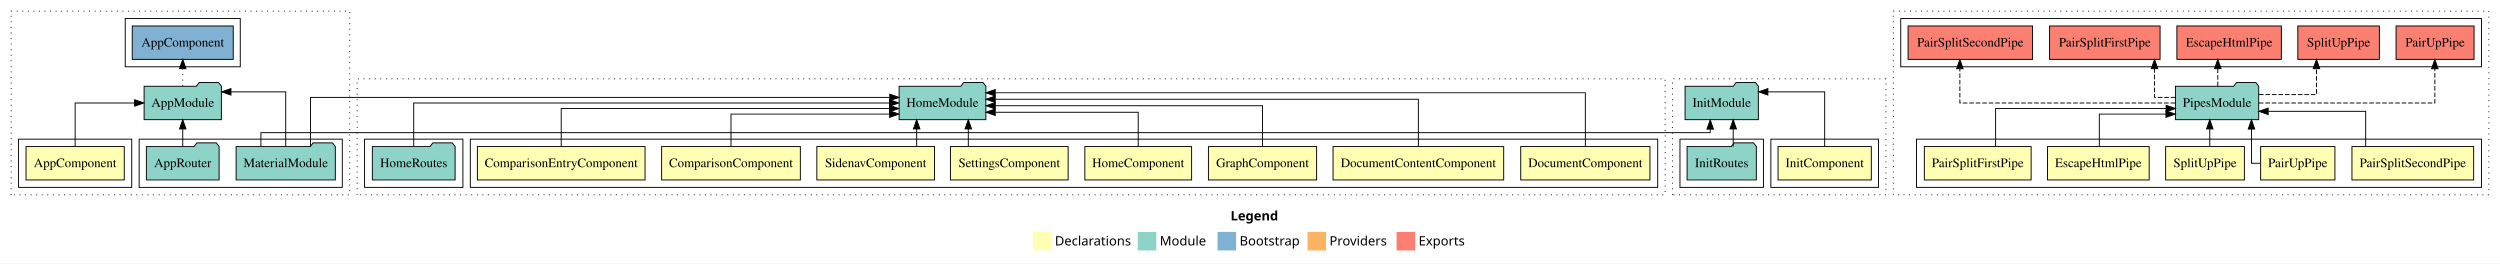
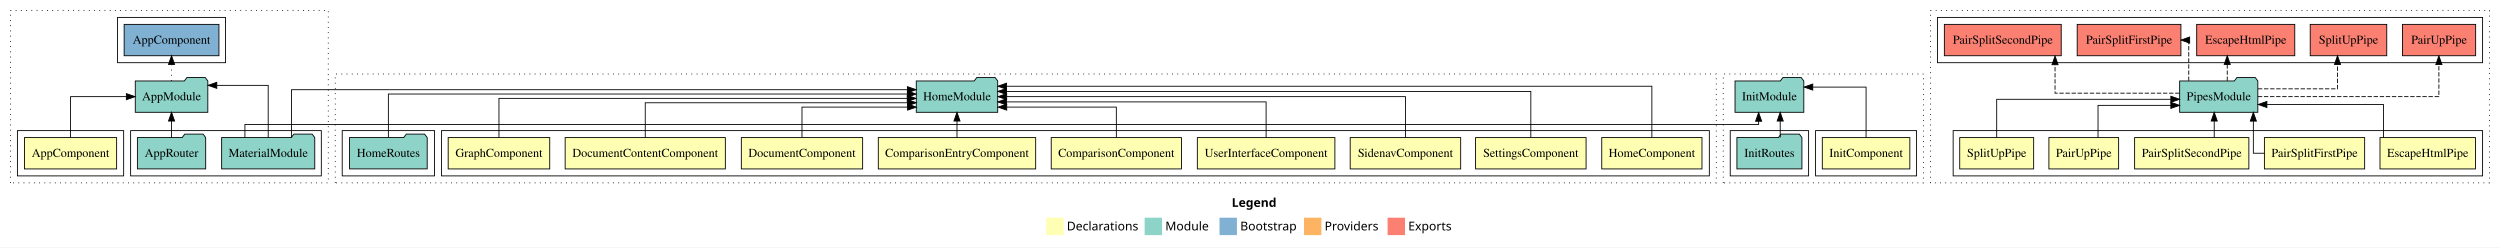
- <svg xmlns="http://www.w3.org/2000/svg" width="2695pt" height="284pt" viewBox="0.00 0.00 2695.00 284.00">
+ <svg xmlns="http://www.w3.org/2000/svg" width="2871pt" height="284pt" viewBox="0.00 0.00 2871.00 284.00">
  <g id="graph0" class="graph" transform="scale(1 1) rotate(0) translate(4 280)">
-     <polygon fill="white" stroke="transparent" points="-4,4 -4,-280 2691,-280 2691,4 -4,4" />
-     <text text-anchor="start" x="1322.51" y="-42.4" font-family="sans-serif" font-weight="bold" font-size="14.00">Legend</text>
-     <polygon fill="#ffffb3" stroke="transparent" points="1109.5,-10 1109.5,-30 1129.5,-30 1129.5,-10 1109.5,-10" />
-     <text text-anchor="start" x="1133.13" y="-15.4" font-family="sans-serif" font-size="14.00">  Declarations</text>
-     <polygon fill="#8dd3c7" stroke="transparent" points="1222.5,-10 1222.5,-30 1242.5,-30 1242.5,-10 1222.5,-10" />
-     <text text-anchor="start" x="1246.23" y="-15.4" font-family="sans-serif" font-size="14.00">  Module</text>
-     <polygon fill="#80b1d3" stroke="transparent" points="1308.5,-10 1308.5,-30 1328.5,-30 1328.5,-10 1308.5,-10" />
-     <text text-anchor="start" x="1332.28" y="-15.4" font-family="sans-serif" font-size="14.00">  Bootstrap</text>
-     <polygon fill="#fdb462" stroke="transparent" points="1405.5,-10 1405.5,-30 1425.5,-30 1425.5,-10 1405.5,-10" />
-     <text text-anchor="start" x="1429.17" y="-15.4" font-family="sans-serif" font-size="14.00">  Providers</text>
-     <polygon fill="#fb8072" stroke="transparent" points="1501.5,-10 1501.5,-30 1521.5,-30 1521.5,-10 1501.5,-10" />
-     <text text-anchor="start" x="1525.23" y="-15.4" font-family="sans-serif" font-size="14.00">  Exports</text>
+     <polygon fill="white" stroke="transparent" points="-4,4 -4,-280 2867,-280 2867,4 -4,4" />
+     <text text-anchor="start" x="1410.51" y="-42.4" font-family="sans-serif" font-weight="bold" font-size="14.00">Legend</text>
+     <polygon fill="#ffffb3" stroke="transparent" points="1197.5,-10 1197.5,-30 1217.5,-30 1217.5,-10 1197.5,-10" />
+     <text text-anchor="start" x="1221.13" y="-15.4" font-family="sans-serif" font-size="14.00">  Declarations</text>
+     <polygon fill="#8dd3c7" stroke="transparent" points="1310.5,-10 1310.5,-30 1330.5,-30 1330.5,-10 1310.5,-10" />
+     <text text-anchor="start" x="1334.23" y="-15.4" font-family="sans-serif" font-size="14.00">  Module</text>
+     <polygon fill="#80b1d3" stroke="transparent" points="1396.5,-10 1396.5,-30 1416.5,-30 1416.5,-10 1396.5,-10" />
+     <text text-anchor="start" x="1420.28" y="-15.4" font-family="sans-serif" font-size="14.00">  Bootstrap</text>
+     <polygon fill="#fdb462" stroke="transparent" points="1493.5,-10 1493.5,-30 1513.5,-30 1513.5,-10 1493.5,-10" />
+     <text text-anchor="start" x="1517.17" y="-15.4" font-family="sans-serif" font-size="14.00">  Providers</text>
+     <polygon fill="#fb8072" stroke="transparent" points="1589.5,-10 1589.5,-30 1609.5,-30 1609.5,-10 1589.5,-10" />
+     <text text-anchor="start" x="1613.23" y="-15.4" font-family="sans-serif" font-size="14.00">  Exports</text>
    <g id="clust1" class="cluster">
      <polygon fill="none" stroke="black" stroke-dasharray="1,5" points="8,-70 8,-268 373,-268 373,-70 8,-70" />
    </g>
    <g id="clust2" class="cluster">
      <polygon fill="none" stroke="black" points="16,-78 16,-130 138,-130 138,-78 16,-78" />
    </g>
    <g id="clust4" class="cluster">
      <polygon fill="none" stroke="black" points="146,-78 146,-130 365,-130 365,-78 146,-78" />
    </g>
    <g id="clust6" class="cluster">
      <polygon fill="none" stroke="black" points="131,-208 131,-260 255,-260 255,-208 131,-208" />
    </g>
    <g id="clust14" class="cluster">
-       <polygon fill="none" stroke="black" stroke-dasharray="1,5" points="381,-70 381,-195 1791,-195 1791,-70 381,-70" />
+       <polygon fill="none" stroke="black" stroke-dasharray="1,5" points="381,-70 381,-195 1967,-195 1967,-70 381,-70" />
    </g>
    <g id="clust15" class="cluster">
-       <polygon fill="none" stroke="black" points="503,-78 503,-130 1783,-130 1783,-78 503,-78" />
-     </g>
-     <g id="clust24" class="cluster">
+       <polygon fill="none" stroke="black" points="503,-78 503,-130 1959,-130 1959,-78 503,-78" />
+     </g>
+     <g id="clust25" class="cluster">
      <polygon fill="none" stroke="black" points="389,-78 389,-130 495,-130 495,-78 389,-78" />
    </g>
-     <g id="clust34" class="cluster">
-       <polygon fill="none" stroke="black" stroke-dasharray="1,5" points="1799,-70 1799,-195 2029,-195 2029,-70 1799,-70" />
-     </g>
    <g id="clust35" class="cluster">
-       <polygon fill="none" stroke="black" points="1905,-78 1905,-130 2021,-130 2021,-78 1905,-78" />
-     </g>
-     <g id="clust37" class="cluster">
-       <polygon fill="none" stroke="black" points="1807,-78 1807,-130 1897,-130 1897,-78 1807,-78" />
-     </g>
-     <g id="clust53" class="cluster">
-       <polygon fill="none" stroke="black" stroke-dasharray="1,5" points="2037,-70 2037,-268 2679,-268 2679,-70 2037,-70" />
+       <polygon fill="none" stroke="black" stroke-dasharray="1,5" points="1975,-70 1975,-195 2205,-195 2205,-70 1975,-70" />
+     </g>
+     <g id="clust36" class="cluster">
+       <polygon fill="none" stroke="black" points="2081,-78 2081,-130 2197,-130 2197,-78 2081,-78" />
+     </g>
+     <g id="clust38" class="cluster">
+       <polygon fill="none" stroke="black" points="1983,-78 1983,-130 2073,-130 2073,-78 1983,-78" />
    </g>
    <g id="clust54" class="cluster">
-       <polygon fill="none" stroke="black" points="2062,-78 2062,-130 2671,-130 2671,-78 2062,-78" />
-     </g>
-     <g id="clust61" class="cluster">
-       <polygon fill="none" stroke="black" points="2045,-208 2045,-260 2671,-260 2671,-208 2045,-208" />
+       <polygon fill="none" stroke="black" stroke-dasharray="1,5" points="2213,-70 2213,-268 2855,-268 2855,-70 2213,-70" />
+     </g>
+     <g id="clust55" class="cluster">
+       <polygon fill="none" stroke="black" points="2239,-78 2239,-130 2847,-130 2847,-78 2239,-78" />
+     </g>
+     <g id="clust62" class="cluster">
+       <polygon fill="none" stroke="black" points="2221,-208 2221,-260 2847,-260 2847,-208 2221,-208" />
    </g>
    <g id="node1" class="node">
      <polygon fill="#ffffb3" stroke="black" points="129.94,-122 24.06,-122 24.06,-86 129.94,-86 129.94,-122" />
      <text text-anchor="middle" x="77" y="-99.8" font-family="Times,serif" font-size="14.00">AppComponent</text>
    </g>
    <g id="node2" class="node">
      <polygon fill="#8dd3c7" stroke="black" points="234.66,-187 231.66,-191 210.66,-191 207.66,-187 151.34,-187 151.34,-151 234.66,-151 234.66,-187" />
      <text text-anchor="middle" x="193" y="-164.8" font-family="Times,serif" font-size="14.00">AppModule</text>
    </g>
    <g id="edge1" class="edge">
      <path fill="none" stroke="black" d="M77,-122.11C77,-141.34 77,-169 77,-169 77,-169 141.12,-169 141.12,-169" />
      <polygon fill="black" stroke="black" points="141.12,-172.5 151.12,-169 141.12,-165.5 141.12,-172.5" />
    </g>
    <g id="node5" class="node">
      <polygon fill="#80b1d3" stroke="black" points="247.44,-252 138.56,-252 138.56,-216 247.44,-216 247.44,-252" />
      <text text-anchor="middle" x="193" y="-229.8" font-family="Times,serif" font-size="14.00">AppComponent </text>
    </g>
    <g id="edge4" class="edge">
      <path fill="none" stroke="black" stroke-dasharray="1,5" d="M193,-187.11C193,-187.11 193,-205.99 193,-205.99" />
      <polygon fill="black" stroke="black" points="189.5,-205.99 193,-215.99 196.5,-205.99 189.5,-205.99" />
    </g>
    <g id="node3" class="node">
      <polygon fill="#8dd3c7" stroke="black" points="232.21,-122 229.21,-126 208.21,-126 205.21,-122 153.79,-122 153.79,-86 232.21,-86 232.21,-122" />
      <text text-anchor="middle" x="193" y="-99.8" font-family="Times,serif" font-size="14.00">AppRouter</text>
    </g>
    <g id="edge2" class="edge">
      <path fill="none" stroke="black" d="M193,-122.11C193,-122.11 193,-140.99 193,-140.99" />
      <polygon fill="black" stroke="black" points="189.5,-140.99 193,-150.99 196.5,-140.99 189.5,-140.99" />
    </g>
    <g id="node4" class="node">
      <polygon fill="#8dd3c7" stroke="black" points="357.47,-122 354.47,-126 333.47,-126 330.47,-122 250.53,-122 250.53,-86 357.47,-86 357.47,-122" />
      <text text-anchor="middle" x="304" y="-99.8" font-family="Times,serif" font-size="14.00">MaterialModule</text>
    </g>
    <g id="edge3" class="edge">
-       <path fill="none" stroke="black" d="M304,-122.25C304,-145.02 304,-181 304,-181 304,-181 244.96,-181 244.96,-181" />
-       <polygon fill="black" stroke="black" points="244.96,-177.5 234.96,-181 244.96,-184.5 244.96,-177.5" />
+       <path fill="none" stroke="black" d="M304,-122.09C304,-145.13 304,-182 304,-182 304,-182 244.96,-182 244.96,-182" />
+       <polygon fill="black" stroke="black" points="244.96,-178.5 234.96,-182 244.96,-185.5 244.96,-178.5" />
+     </g>
+     <g id="node15" class="node">
+       <polygon fill="#8dd3c7" stroke="black" points="1141.76,-187 1138.76,-191 1117.76,-191 1114.76,-187 1048.24,-187 1048.24,-151 1141.76,-151 1141.76,-187" />
+       <text text-anchor="middle" x="1095" y="-164.8" font-family="Times,serif" font-size="14.00">HomeModule</text>
+     </g>
+     <g id="edge15" class="edge">
+       <path fill="none" stroke="black" d="M330.74,-122.04C330.74,-143.66 330.74,-177 330.74,-177 330.74,-177 1038.06,-177 1038.06,-177" />
+       <polygon fill="black" stroke="black" points="1038.06,-180.5 1048.06,-177 1038.06,-173.5 1038.06,-180.5" />
+     </g>
+     <g id="node18" class="node">
+       <polygon fill="#8dd3c7" stroke="black" points="2067.49,-187 2064.49,-191 2043.49,-191 2040.49,-187 1988.51,-187 1988.51,-151 2067.49,-151 2067.49,-187" />
+       <text text-anchor="middle" x="2028" y="-164.8" font-family="Times,serif" font-size="14.00">InitModule</text>
+     </g>
+     <g id="edge18" class="edge">
+       <path fill="none" stroke="black" d="M277.26,-122.04C277.26,-129.75 277.26,-137 277.26,-137 277.26,-137 2015.61,-137 2015.61,-137 2015.61,-137 2015.61,-140.76 2015.61,-140.76" />
+       <polygon fill="black" stroke="black" points="2012.11,-140.76 2015.61,-150.76 2019.11,-140.76 2012.11,-140.76" />
+     </g>
+     <g id="node6" class="node">
+       <polygon fill="#ffffb3" stroke="black" points="1352.77,-122 1203.23,-122 1203.23,-86 1352.77,-86 1352.77,-122" />
+       <text text-anchor="middle" x="1278" y="-99.8" font-family="Times,serif" font-size="14.00">ComparisonComponent</text>
+     </g>
+     <g id="edge5" class="edge">
+       <path fill="none" stroke="black" d="M1278,-122.24C1278,-137.57 1278,-157 1278,-157 1278,-157 1152.13,-157 1152.13,-157" />
+       <polygon fill="black" stroke="black" points="1152.13,-153.5 1142.13,-157 1152.13,-160.5 1152.13,-153.5" />
+     </g>
+     <g id="node7" class="node">
+       <polygon fill="#ffffb3" stroke="black" points="1185.37,-122 1004.63,-122 1004.63,-86 1185.37,-86 1185.37,-122" />
+       <text text-anchor="middle" x="1095" y="-99.8" font-family="Times,serif" font-size="14.00">ComparisonEntryComponent</text>
+     </g>
+     <g id="edge6" class="edge">
+       <path fill="none" stroke="black" d="M1095,-122.11C1095,-122.11 1095,-140.99 1095,-140.99" />
+       <polygon fill="black" stroke="black" points="1091.5,-140.99 1095,-150.99 1098.5,-140.99 1091.5,-140.99" />
+     </g>
+     <g id="node8" class="node">
+       <polygon fill="#ffffb3" stroke="black" points="986.65,-122 847.35,-122 847.35,-86 986.65,-86 986.65,-122" />
+       <text text-anchor="middle" x="917" y="-99.8" font-family="Times,serif" font-size="14.00">DocumentComponent</text>
+     </g>
+     <g id="edge7" class="edge">
+       <path fill="none" stroke="black" d="M917,-122.24C917,-137.57 917,-157 917,-157 917,-157 1038.23,-157 1038.23,-157" />
+       <polygon fill="black" stroke="black" points="1038.23,-160.5 1048.23,-157 1038.23,-153.5 1038.23,-160.5" />
+     </g>
+     <g id="node9" class="node">
+       <polygon fill="#ffffb3" stroke="black" points="828.98,-122 645.02,-122 645.02,-86 828.98,-86 828.98,-122" />
+       <text text-anchor="middle" x="737" y="-99.8" font-family="Times,serif" font-size="14.00">DocumentContentComponent</text>
+     </g>
+     <g id="edge8" class="edge">
+       <path fill="none" stroke="black" d="M737,-122.03C737,-139.06 737,-162 737,-162 737,-162 1038.2,-162 1038.2,-162" />
+       <polygon fill="black" stroke="black" points="1038.2,-165.5 1048.2,-162 1038.2,-158.5 1038.2,-165.5" />
+     </g>
+     <g id="node10" class="node">
+       <polygon fill="#ffffb3" stroke="black" points="627.31,-122 510.69,-122 510.69,-86 627.31,-86 627.31,-122" />
+       <text text-anchor="middle" x="569" y="-99.8" font-family="Times,serif" font-size="14.00">GraphComponent</text>
+     </g>
+     <g id="edge9" class="edge">
+       <path fill="none" stroke="black" d="M569,-122.22C569,-140.83 569,-167 569,-167 569,-167 1037.86,-167 1037.86,-167" />
+       <polygon fill="black" stroke="black" points="1037.86,-170.5 1047.86,-167 1037.86,-163.5 1037.86,-170.5" />
+     </g>
+     <g id="node11" class="node">
+       <polygon fill="#ffffb3" stroke="black" points="1950.55,-122 1835.45,-122 1835.45,-86 1950.55,-86 1950.55,-122" />
+       <text text-anchor="middle" x="1893" y="-99.8" font-family="Times,serif" font-size="14.00">HomeComponent</text>
+     </g>
+     <g id="edge10" class="edge">
+       <path fill="none" stroke="black" d="M1893,-122.25C1893,-145.02 1893,-181 1893,-181 1893,-181 1151.94,-181 1151.94,-181" />
+       <polygon fill="black" stroke="black" points="1151.94,-177.5 1141.94,-181 1151.94,-184.5 1151.94,-177.5" />
+     </g>
+     <g id="node12" class="node">
+       <polygon fill="#ffffb3" stroke="black" points="1817.45,-122 1690.55,-122 1690.55,-86 1817.45,-86 1817.45,-122" />
+       <text text-anchor="middle" x="1754" y="-99.8" font-family="Times,serif" font-size="14.00">SettingsComponent</text>
+     </g>
+     <g id="edge11" class="edge">
+       <path fill="none" stroke="black" d="M1754,-122.28C1754,-143.32 1754,-175 1754,-175 1754,-175 1151.87,-175 1151.87,-175" />
+       <polygon fill="black" stroke="black" points="1151.87,-171.5 1141.87,-175 1151.87,-178.5 1151.87,-171.5" />
+     </g>
+     <g id="node13" class="node">
+       <polygon fill="#ffffb3" stroke="black" points="1673.44,-122 1546.56,-122 1546.56,-86 1673.44,-86 1673.44,-122" />
+       <text text-anchor="middle" x="1610" y="-99.8" font-family="Times,serif" font-size="14.00">SidenavComponent</text>
+     </g>
+     <g id="edge12" class="edge">
+       <path fill="none" stroke="black" d="M1610,-122.11C1610,-141.34 1610,-169 1610,-169 1610,-169 1152.07,-169 1152.07,-169" />
+       <polygon fill="black" stroke="black" points="1152.07,-165.5 1142.07,-169 1152.07,-172.5 1152.07,-165.5" />
    </g>
    <g id="node14" class="node">
-       <polygon fill="#8dd3c7" stroke="black" points="1058.76,-187 1055.76,-191 1034.76,-191 1031.76,-187 965.24,-187 965.24,-151 1058.76,-151 1058.76,-187" />
-       <text text-anchor="middle" x="1012" y="-164.8" font-family="Times,serif" font-size="14.00">HomeModule</text>
-     </g>
-     <g id="edge14" class="edge">
-       <path fill="none" stroke="black" d="M330.74,-122.28C330.74,-143.32 330.74,-175 330.74,-175 330.74,-175 955.17,-175 955.17,-175" />
-       <polygon fill="black" stroke="black" points="955.17,-178.5 965.17,-175 955.17,-171.5 955.17,-178.5" />
-     </g>
-     <g id="node17" class="node">
-       <polygon fill="#8dd3c7" stroke="black" points="1891.49,-187 1888.49,-191 1867.49,-191 1864.49,-187 1812.51,-187 1812.51,-151 1891.49,-151 1891.49,-187" />
-       <text text-anchor="middle" x="1852" y="-164.8" font-family="Times,serif" font-size="14.00">InitModule</text>
-     </g>
-     <g id="edge17" class="edge">
-       <path fill="none" stroke="black" d="M277.26,-122.04C277.26,-129.75 277.26,-137 277.26,-137 277.26,-137 1839.61,-137 1839.61,-137 1839.61,-137 1839.61,-140.76 1839.61,-140.76" />
-       <polygon fill="black" stroke="black" points="1836.11,-140.76 1839.61,-150.76 1843.11,-140.76 1836.11,-140.76" />
-     </g>
-     <g id="node6" class="node">
-       <polygon fill="#ffffb3" stroke="black" points="858.77,-122 709.23,-122 709.23,-86 858.77,-86 858.77,-122" />
-       <text text-anchor="middle" x="784" y="-99.8" font-family="Times,serif" font-size="14.00">ComparisonComponent</text>
-     </g>
-     <g id="edge5" class="edge">
-       <path fill="none" stroke="black" d="M784,-122.24C784,-137.57 784,-157 784,-157 784,-157 955.03,-157 955.03,-157" />
-       <polygon fill="black" stroke="black" points="955.03,-160.5 965.03,-157 955.03,-153.5 955.03,-160.5" />
-     </g>
-     <g id="node7" class="node">
-       <polygon fill="#ffffb3" stroke="black" points="691.37,-122 510.63,-122 510.63,-86 691.37,-86 691.37,-122" />
-       <text text-anchor="middle" x="601" y="-99.8" font-family="Times,serif" font-size="14.00">ComparisonEntryComponent</text>
-     </g>
-     <g id="edge6" class="edge">
-       <path fill="none" stroke="black" d="M601,-122.02C601,-139.37 601,-163 601,-163 601,-163 954.85,-163 954.85,-163" />
-       <polygon fill="black" stroke="black" points="954.85,-166.5 964.85,-163 954.85,-159.5 954.85,-166.5" />
-     </g>
-     <g id="node8" class="node">
-       <polygon fill="#ffffb3" stroke="black" points="1774.65,-122 1635.35,-122 1635.35,-86 1774.65,-86 1774.65,-122" />
-       <text text-anchor="middle" x="1705" y="-99.8" font-family="Times,serif" font-size="14.00">DocumentComponent</text>
-     </g>
-     <g id="edge7" class="edge">
-       <path fill="none" stroke="black" d="M1705,-122.01C1705,-144.49 1705,-180 1705,-180 1705,-180 1068.82,-180 1068.82,-180" />
-       <polygon fill="black" stroke="black" points="1068.82,-176.5 1058.82,-180 1068.82,-183.5 1068.82,-176.5" />
-     </g>
-     <g id="node9" class="node">
-       <polygon fill="#ffffb3" stroke="black" points="1616.98,-122 1433.02,-122 1433.02,-86 1616.98,-86 1616.98,-122" />
-       <text text-anchor="middle" x="1525" y="-99.8" font-family="Times,serif" font-size="14.00">DocumentContentComponent</text>
-     </g>
-     <g id="edge8" class="edge">
-       <path fill="none" stroke="black" d="M1525,-122.13C1525,-142.57 1525,-173 1525,-173 1525,-173 1068.89,-173 1068.89,-173" />
-       <polygon fill="black" stroke="black" points="1068.89,-169.5 1058.89,-173 1068.89,-176.5 1068.89,-169.5" />
-     </g>
-     <g id="node10" class="node">
-       <polygon fill="#ffffb3" stroke="black" points="1415.31,-122 1298.69,-122 1298.69,-86 1415.31,-86 1415.31,-122" />
-       <text text-anchor="middle" x="1357" y="-99.8" font-family="Times,serif" font-size="14.00">GraphComponent</text>
-     </g>
-     <g id="edge9" class="edge">
-       <path fill="none" stroke="black" d="M1357,-122.27C1357,-140.56 1357,-166 1357,-166 1357,-166 1068.89,-166 1068.89,-166" />
-       <polygon fill="black" stroke="black" points="1068.89,-162.5 1058.89,-166 1068.89,-169.5 1068.89,-162.5" />
-     </g>
-     <g id="node11" class="node">
-       <polygon fill="#ffffb3" stroke="black" points="1280.55,-122 1165.45,-122 1165.45,-86 1280.55,-86 1280.55,-122" />
-       <text text-anchor="middle" x="1223" y="-99.8" font-family="Times,serif" font-size="14.00">HomeComponent</text>
-     </g>
-     <g id="edge10" class="edge">
-       <path fill="none" stroke="black" d="M1223,-122.01C1223,-138.05 1223,-159 1223,-159 1223,-159 1068.83,-159 1068.83,-159" />
-       <polygon fill="black" stroke="black" points="1068.83,-155.5 1058.83,-159 1068.83,-162.5 1068.83,-155.5" />
-     </g>
-     <g id="node12" class="node">
-       <polygon fill="#ffffb3" stroke="black" points="1147.45,-122 1020.55,-122 1020.55,-86 1147.45,-86 1147.45,-122" />
-       <text text-anchor="middle" x="1084" y="-99.8" font-family="Times,serif" font-size="14.00">SettingsComponent</text>
-     </g>
-     <g id="edge11" class="edge">
-       <path fill="none" stroke="black" d="M1039.83,-122.11C1039.83,-122.11 1039.83,-140.99 1039.83,-140.99" />
-       <polygon fill="black" stroke="black" points="1036.33,-140.99 1039.83,-150.99 1043.33,-140.99 1036.33,-140.99" />
-     </g>
-     <g id="node13" class="node">
-       <polygon fill="#ffffb3" stroke="black" points="1003.44,-122 876.56,-122 876.56,-86 1003.44,-86 1003.44,-122" />
-       <text text-anchor="middle" x="940" y="-99.8" font-family="Times,serif" font-size="14.00">SidenavComponent</text>
-     </g>
-     <g id="edge12" class="edge">
-       <path fill="none" stroke="black" d="M984.17,-122.11C984.17,-122.11 984.17,-140.99 984.17,-140.99" />
-       <polygon fill="black" stroke="black" points="980.67,-140.99 984.17,-150.99 987.67,-140.99 980.67,-140.99" />
-     </g>
-     <g id="node15" class="node">
+       <polygon fill="#ffffb3" stroke="black" points="1528.99,-122 1371.01,-122 1371.01,-86 1528.99,-86 1528.99,-122" />
+       <text text-anchor="middle" x="1450" y="-99.8" font-family="Times,serif" font-size="14.00">UserInterfaceComponent</text>
+     </g>
+     <g id="edge13" class="edge">
+       <path fill="none" stroke="black" d="M1450,-122.02C1450,-139.37 1450,-163 1450,-163 1450,-163 1151.78,-163 1151.78,-163" />
+       <polygon fill="black" stroke="black" points="1151.78,-159.5 1141.78,-163 1151.78,-166.5 1151.78,-159.5" />
+     </g>
+     <g id="node16" class="node">
      <polygon fill="#8dd3c7" stroke="black" points="486.6,-122 483.6,-126 462.6,-126 459.6,-122 397.4,-122 397.4,-86 486.6,-86 486.6,-122" />
      <text text-anchor="middle" x="442" y="-99.8" font-family="Times,serif" font-size="14.00">HomeRoutes</text>
    </g>
-     <g id="edge13" class="edge">
-       <path fill="none" stroke="black" d="M442,-122.11C442,-141.34 442,-169 442,-169 442,-169 954.87,-169 954.87,-169" />
-       <polygon fill="black" stroke="black" points="954.87,-172.5 964.87,-169 954.87,-165.5 954.87,-172.5" />
-     </g>
-     <g id="node16" class="node">
-       <polygon fill="#ffffb3" stroke="black" points="2013.27,-122 1912.73,-122 1912.73,-86 2013.27,-86 2013.27,-122" />
-       <text text-anchor="middle" x="1963" y="-99.8" font-family="Times,serif" font-size="14.00">InitComponent</text>
-     </g>
-     <g id="edge15" class="edge">
-       <path fill="none" stroke="black" d="M1963,-122.25C1963,-145.02 1963,-181 1963,-181 1963,-181 1901.76,-181 1901.76,-181" />
-       <polygon fill="black" stroke="black" points="1901.76,-177.5 1891.76,-181 1901.76,-184.5 1901.76,-177.5" />
-     </g>
-     <g id="node18" class="node">
-       <polygon fill="#8dd3c7" stroke="black" points="1889.33,-122 1886.33,-126 1865.33,-126 1862.33,-122 1814.67,-122 1814.67,-86 1889.33,-86 1889.33,-122" />
-       <text text-anchor="middle" x="1852" y="-99.8" font-family="Times,serif" font-size="14.00">InitRoutes</text>
+     <g id="edge14" class="edge">
+       <path fill="none" stroke="black" d="M442,-122.22C442,-142.37 442,-172 442,-172 442,-172 1038.04,-172 1038.04,-172" />
+       <polygon fill="black" stroke="black" points="1038.04,-175.5 1048.04,-172 1038.04,-168.5 1038.04,-175.5" />
+     </g>
+     <g id="node17" class="node">
+       <polygon fill="#ffffb3" stroke="black" points="2189.27,-122 2088.73,-122 2088.73,-86 2189.27,-86 2189.27,-122" />
+       <text text-anchor="middle" x="2139" y="-99.8" font-family="Times,serif" font-size="14.00">InitComponent</text>
    </g>
    <g id="edge16" class="edge">
-       <path fill="none" stroke="black" d="M1864.39,-122.11C1864.39,-122.11 1864.39,-140.99 1864.39,-140.99" />
-       <polygon fill="black" stroke="black" points="1860.89,-140.99 1864.39,-150.99 1867.89,-140.99 1860.89,-140.99" />
+       <path fill="none" stroke="black" d="M2139,-122.01C2139,-144.49 2139,-180 2139,-180 2139,-180 2077.76,-180 2077.76,-180" />
+       <polygon fill="black" stroke="black" points="2077.76,-176.5 2067.76,-180 2077.76,-183.5 2077.76,-176.5" />
    </g>
    <g id="node19" class="node">
-       <polygon fill="#ffffb3" stroke="black" points="2312.81,-122 2203.19,-122 2203.19,-86 2312.81,-86 2312.81,-122" />
-       <text text-anchor="middle" x="2258" y="-99.8" font-family="Times,serif" font-size="14.00">EscapeHtmlPipe</text>
+       <polygon fill="#8dd3c7" stroke="black" points="2065.33,-122 2062.33,-126 2041.33,-126 2038.33,-122 1990.67,-122 1990.67,-86 2065.33,-86 2065.33,-122" />
+       <text text-anchor="middle" x="2028" y="-99.8" font-family="Times,serif" font-size="14.00">InitRoutes</text>
+     </g>
+     <g id="edge17" class="edge">
+       <path fill="none" stroke="black" d="M2040.39,-122.11C2040.39,-122.11 2040.39,-140.99 2040.39,-140.99" />
+       <polygon fill="black" stroke="black" points="2036.89,-140.99 2040.39,-150.99 2043.89,-140.99 2036.89,-140.99" />
+     </g>
+     <g id="node20" class="node">
+       <polygon fill="#ffffb3" stroke="black" points="2838.81,-122 2729.19,-122 2729.19,-86 2838.81,-86 2838.81,-122" />
+       <text text-anchor="middle" x="2784" y="-99.8" font-family="Times,serif" font-size="14.00">EscapeHtmlPipe</text>
+     </g>
+     <g id="node25" class="node">
+       <polygon fill="#8dd3c7" stroke="black" points="2588.88,-187 2585.88,-191 2564.88,-191 2561.88,-187 2499.12,-187 2499.12,-151 2588.88,-151 2588.88,-187" />
+       <text text-anchor="middle" x="2544" y="-164.8" font-family="Times,serif" font-size="14.00">PipesModule</text>
+     </g>
+     <g id="edge19" class="edge">
+       <path fill="none" stroke="black" d="M2733.16,-122.03C2733.16,-138.4 2733.16,-160 2733.16,-160 2733.16,-160 2599.31,-160 2599.31,-160" />
+       <polygon fill="black" stroke="black" points="2599.31,-156.5 2589.31,-160 2599.31,-163.5 2599.31,-156.5" />
+     </g>
+     <g id="node21" class="node">
+       <polygon fill="#ffffb3" stroke="black" points="2711.56,-122 2596.44,-122 2596.44,-86 2711.56,-86 2711.56,-122" />
+       <text text-anchor="middle" x="2654" y="-99.8" font-family="Times,serif" font-size="14.00">PairSplitFirstPipe</text>
+     </g>
+     <g id="edge20" class="edge">
+       <path fill="none" stroke="black" d="M2596.31,-104C2588.85,-104 2583.75,-104 2583.75,-104 2583.75,-104 2583.75,-140.89 2583.75,-140.89" />
+       <polygon fill="black" stroke="black" points="2580.25,-140.89 2583.75,-150.89 2587.25,-140.89 2580.25,-140.89" />
+     </g>
+     <g id="node22" class="node">
+       <polygon fill="#ffffb3" stroke="black" points="2578.6,-122 2447.4,-122 2447.4,-86 2578.6,-86 2578.6,-122" />
+       <text text-anchor="middle" x="2513" y="-99.8" font-family="Times,serif" font-size="14.00">PairSplitSecondPipe</text>
+     </g>
+     <g id="edge21" class="edge">
+       <path fill="none" stroke="black" d="M2538.81,-122.11C2538.81,-122.11 2538.81,-140.99 2538.81,-140.99" />
+       <polygon fill="black" stroke="black" points="2535.31,-140.99 2538.81,-150.99 2542.31,-140.99 2535.31,-140.99" />
+     </g>
+     <g id="node23" class="node">
+       <polygon fill="#ffffb3" stroke="black" points="2429.04,-122 2348.96,-122 2348.96,-86 2429.04,-86 2429.04,-122" />
+       <text text-anchor="middle" x="2389" y="-99.8" font-family="Times,serif" font-size="14.00">PairUpPipe</text>
+     </g>
+     <g id="edge22" class="edge">
+       <path fill="none" stroke="black" d="M2405.37,-122.01C2405.37,-138.05 2405.37,-159 2405.37,-159 2405.37,-159 2488.99,-159 2488.99,-159" />
+       <polygon fill="black" stroke="black" points="2488.99,-162.5 2498.99,-159 2488.99,-155.5 2488.99,-162.5" />
    </g>
    <g id="node24" class="node">
-       <polygon fill="#8dd3c7" stroke="black" points="2430.88,-187 2427.88,-191 2406.88,-191 2403.88,-187 2341.12,-187 2341.12,-151 2430.88,-151 2430.88,-187" />
-       <text text-anchor="middle" x="2386" y="-164.8" font-family="Times,serif" font-size="14.00">PipesModule</text>
-     </g>
-     <g id="edge18" class="edge">
-       <path fill="none" stroke="black" d="M2259.06,-122.24C2259.06,-137.57 2259.06,-157 2259.06,-157 2259.06,-157 2330.89,-157 2330.89,-157" />
-       <polygon fill="black" stroke="black" points="2330.89,-160.5 2340.89,-157 2330.89,-153.5 2330.89,-160.5" />
-     </g>
-     <g id="node20" class="node">
-       <polygon fill="#ffffb3" stroke="black" points="2185.56,-122 2070.44,-122 2070.44,-86 2185.56,-86 2185.56,-122" />
-       <text text-anchor="middle" x="2128" y="-99.8" font-family="Times,serif" font-size="14.00">PairSplitFirstPipe</text>
-     </g>
-     <g id="edge19" class="edge">
-       <path fill="none" stroke="black" d="M2147.26,-122.02C2147.26,-139.37 2147.26,-163 2147.26,-163 2147.26,-163 2331.09,-163 2331.09,-163" />
-       <polygon fill="black" stroke="black" points="2331.09,-166.5 2341.09,-163 2331.09,-159.5 2331.09,-166.5" />
-     </g>
-     <g id="node21" class="node">
-       <polygon fill="#ffffb3" stroke="black" points="2662.6,-122 2531.4,-122 2531.4,-86 2662.6,-86 2662.6,-122" />
-       <text text-anchor="middle" x="2597" y="-99.8" font-family="Times,serif" font-size="14.00">PairSplitSecondPipe</text>
-     </g>
-     <g id="edge20" class="edge">
-       <path fill="none" stroke="black" d="M2546.21,-122.03C2546.21,-138.4 2546.21,-160 2546.21,-160 2546.21,-160 2441.05,-160 2441.05,-160" />
-       <polygon fill="black" stroke="black" points="2441.05,-156.5 2431.05,-160 2441.05,-163.5 2441.05,-156.5" />
-     </g>
-     <g id="node22" class="node">
-       <polygon fill="#ffffb3" stroke="black" points="2513.04,-122 2432.96,-122 2432.96,-86 2513.04,-86 2513.04,-122" />
-       <text text-anchor="middle" x="2473" y="-99.8" font-family="Times,serif" font-size="14.00">PairUpPipe</text>
-     </g>
-     <g id="edge21" class="edge">
-       <path fill="none" stroke="black" d="M2432.71,-104C2427.03,-104 2423.08,-104 2423.08,-104 2423.08,-104 2423.08,-140.89 2423.08,-140.89" />
-       <polygon fill="black" stroke="black" points="2419.58,-140.89 2423.08,-150.89 2426.58,-140.89 2419.58,-140.89" />
-     </g>
-     <g id="node23" class="node">
-       <polygon fill="#ffffb3" stroke="black" points="2415.45,-122 2330.55,-122 2330.55,-86 2415.45,-86 2415.45,-122" />
-       <text text-anchor="middle" x="2373" y="-99.8" font-family="Times,serif" font-size="14.00">SplitUpPipe</text>
-     </g>
-     <g id="edge22" class="edge">
-       <path fill="none" stroke="black" d="M2378.14,-122.11C2378.14,-122.11 2378.14,-140.99 2378.14,-140.99" />
-       <polygon fill="black" stroke="black" points="2374.64,-140.99 2378.14,-150.99 2381.64,-140.99 2374.64,-140.99" />
-     </g>
-     <g id="node25" class="node">
-       <polygon fill="#fb8072" stroke="black" points="2455.31,-252 2342.69,-252 2342.69,-216 2455.31,-216 2455.31,-252" />
-       <text text-anchor="middle" x="2399" y="-229.8" font-family="Times,serif" font-size="14.00">EscapeHtmlPipe </text>
+       <polygon fill="#ffffb3" stroke="black" points="2331.45,-122 2246.55,-122 2246.55,-86 2331.45,-86 2331.45,-122" />
+       <text text-anchor="middle" x="2289" y="-99.8" font-family="Times,serif" font-size="14.00">SplitUpPipe</text>
    </g>
    <g id="edge23" class="edge">
-       <path fill="none" stroke="black" stroke-dasharray="5,2" d="M2386.77,-187.11C2386.77,-187.11 2386.77,-205.99 2386.77,-205.99" />
-       <polygon fill="black" stroke="black" points="2383.27,-205.99 2386.77,-215.99 2390.27,-205.99 2383.27,-205.99" />
+       <path fill="none" stroke="black" d="M2289,-122.27C2289,-140.56 2289,-166 2289,-166 2289,-166 2489,-166 2489,-166" />
+       <polygon fill="black" stroke="black" points="2489,-169.5 2499,-166 2489,-162.5 2489,-169.5" />
    </g>
    <g id="node26" class="node">
-       <polygon fill="#fb8072" stroke="black" points="2324.56,-252 2205.44,-252 2205.44,-216 2324.56,-216 2324.56,-252" />
-       <text text-anchor="middle" x="2265" y="-229.8" font-family="Times,serif" font-size="14.00">PairSplitFirstPipe </text>
+       <polygon fill="#fb8072" stroke="black" points="2631.31,-252 2518.69,-252 2518.69,-216 2631.31,-216 2631.31,-252" />
+       <text text-anchor="middle" x="2575" y="-229.8" font-family="Times,serif" font-size="14.00">EscapeHtmlPipe </text>
    </g>
    <g id="edge24" class="edge">
-       <path fill="none" stroke="black" stroke-dasharray="5,2" d="M2341.04,-175C2328.67,-175 2318.59,-175 2318.59,-175 2318.59,-175 2318.59,-205.98 2318.59,-205.98" />
-       <polygon fill="black" stroke="black" points="2315.09,-205.98 2318.59,-215.98 2322.09,-205.98 2315.09,-205.98" />
+       <path fill="none" stroke="black" stroke-dasharray="5,2" d="M2553.77,-187.11C2553.77,-187.11 2553.77,-205.99 2553.77,-205.99" />
+       <polygon fill="black" stroke="black" points="2550.27,-205.99 2553.77,-215.99 2557.27,-205.99 2550.27,-205.99" />
    </g>
    <g id="node27" class="node">
-       <polygon fill="#fb8072" stroke="black" points="2187.1,-252 2052.9,-252 2052.9,-216 2187.1,-216 2187.1,-252" />
-       <text text-anchor="middle" x="2120" y="-229.8" font-family="Times,serif" font-size="14.00">PairSplitSecondPipe </text>
+       <polygon fill="#fb8072" stroke="black" points="2500.56,-252 2381.44,-252 2381.44,-216 2500.56,-216 2500.56,-252" />
+       <text text-anchor="middle" x="2441" y="-229.8" font-family="Times,serif" font-size="14.00">PairSplitFirstPipe </text>
    </g>
    <g id="edge25" class="edge">
-       <path fill="none" stroke="black" stroke-dasharray="5,2" d="M2340.84,-169C2262.27,-169 2108.74,-169 2108.74,-169 2108.74,-169 2108.74,-205.89 2108.74,-205.89" />
-       <polygon fill="black" stroke="black" points="2105.24,-205.89 2108.74,-215.89 2112.24,-205.89 2105.24,-205.89" />
+       <path fill="none" stroke="black" stroke-dasharray="5,2" d="M2509.56,-187.11C2509.56,-206.34 2509.56,-234 2509.56,-234 2509.56,-234 2508.67,-234 2508.67,-234" />
+       <polygon fill="black" stroke="black" points="2510.6,-230.5 2500.6,-234 2510.6,-237.5 2510.6,-230.5" />
    </g>
    <g id="node28" class="node">
-       <polygon fill="#fb8072" stroke="black" points="2663.04,-252 2578.96,-252 2578.96,-216 2663.04,-216 2663.04,-252" />
-       <text text-anchor="middle" x="2621" y="-229.8" font-family="Times,serif" font-size="14.00">PairUpPipe </text>
+       <polygon fill="#fb8072" stroke="black" points="2363.1,-252 2228.9,-252 2228.9,-216 2363.1,-216 2363.1,-252" />
+       <text text-anchor="middle" x="2296" y="-229.8" font-family="Times,serif" font-size="14.00">PairSplitSecondPipe </text>
    </g>
    <g id="edge26" class="edge">
-       <path fill="none" stroke="black" stroke-dasharray="5,2" d="M2430.99,-169C2499.16,-169 2620.76,-169 2620.76,-169 2620.76,-169 2620.76,-205.89 2620.76,-205.89" />
-       <polygon fill="black" stroke="black" points="2617.26,-205.89 2620.76,-215.89 2624.26,-205.89 2617.26,-205.89" />
+       <path fill="none" stroke="black" stroke-dasharray="5,2" d="M2498.97,-173C2443.36,-173 2356.01,-173 2356.01,-173 2356.01,-173 2356.01,-205.7 2356.01,-205.7" />
+       <polygon fill="black" stroke="black" points="2352.51,-205.7 2356.01,-215.7 2359.51,-205.7 2352.51,-205.7" />
    </g>
    <g id="node29" class="node">
-       <polygon fill="#fb8072" stroke="black" points="2560.95,-252 2473.05,-252 2473.05,-216 2560.95,-216 2560.95,-252" />
-       <text text-anchor="middle" x="2517" y="-229.8" font-family="Times,serif" font-size="14.00">SplitUpPipe </text>
+       <polygon fill="#fb8072" stroke="black" points="2839.04,-252 2754.96,-252 2754.96,-216 2839.04,-216 2839.04,-252" />
+       <text text-anchor="middle" x="2797" y="-229.8" font-family="Times,serif" font-size="14.00">PairUpPipe </text>
    </g>
    <g id="edge27" class="edge">
-       <path fill="none" stroke="black" stroke-dasharray="5,2" d="M2431.13,-178C2460.41,-178 2493.15,-178 2493.15,-178 2493.15,-178 2493.15,-205.97 2493.15,-205.97" />
-       <polygon fill="black" stroke="black" points="2489.65,-205.97 2493.15,-215.97 2496.65,-205.97 2489.65,-205.97" />
+       <path fill="none" stroke="black" stroke-dasharray="5,2" d="M2588.91,-169C2661.56,-169 2796.82,-169 2796.82,-169 2796.82,-169 2796.82,-205.89 2796.82,-205.89" />
+       <polygon fill="black" stroke="black" points="2793.32,-205.89 2796.82,-215.89 2800.32,-205.89 2793.32,-205.89" />
+     </g>
+     <g id="node30" class="node">
+       <polygon fill="#fb8072" stroke="black" points="2736.95,-252 2649.05,-252 2649.05,-216 2736.95,-216 2736.95,-252" />
+       <text text-anchor="middle" x="2693" y="-229.8" font-family="Times,serif" font-size="14.00">SplitUpPipe </text>
+     </g>
+     <g id="edge28" class="edge">
+       <path fill="none" stroke="black" stroke-dasharray="5,2" d="M2589.04,-178C2628.77,-178 2680.4,-178 2680.4,-178 2680.4,-178 2680.4,-205.97 2680.4,-205.97" />
+       <polygon fill="black" stroke="black" points="2676.9,-205.97 2680.4,-215.97 2683.9,-205.97 2676.9,-205.97" />
    </g>
  </g>
</svg>
